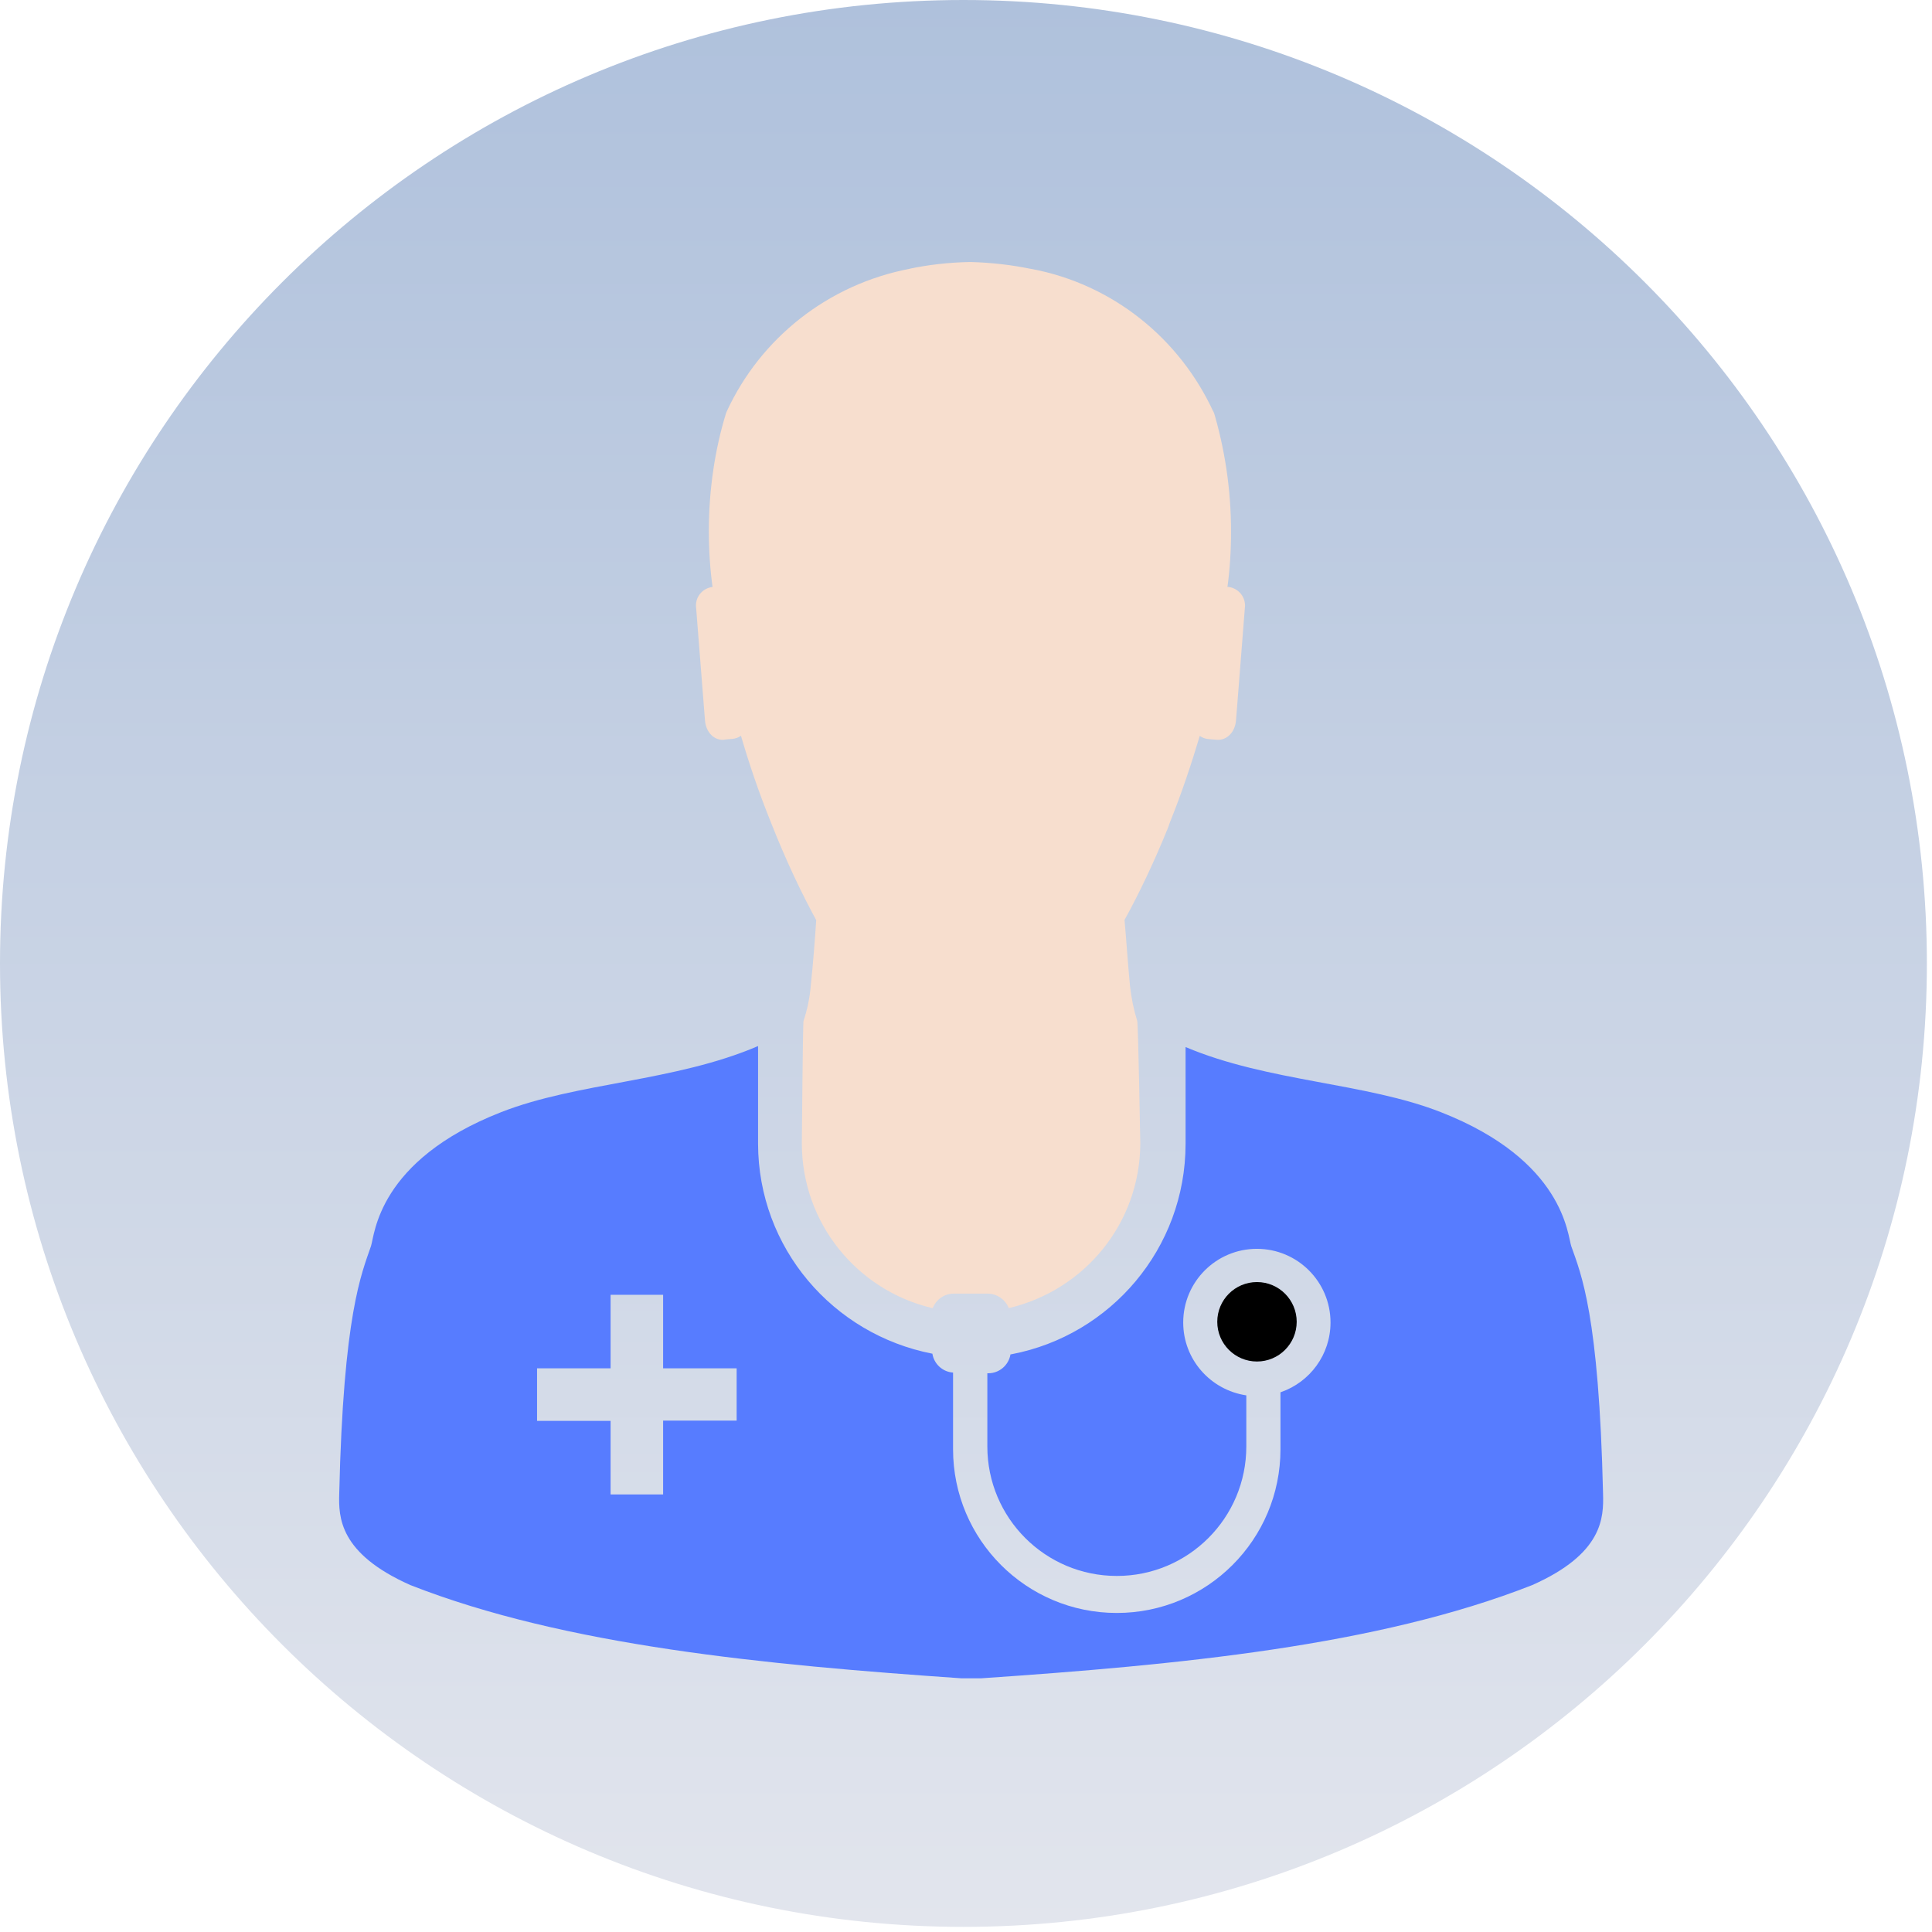
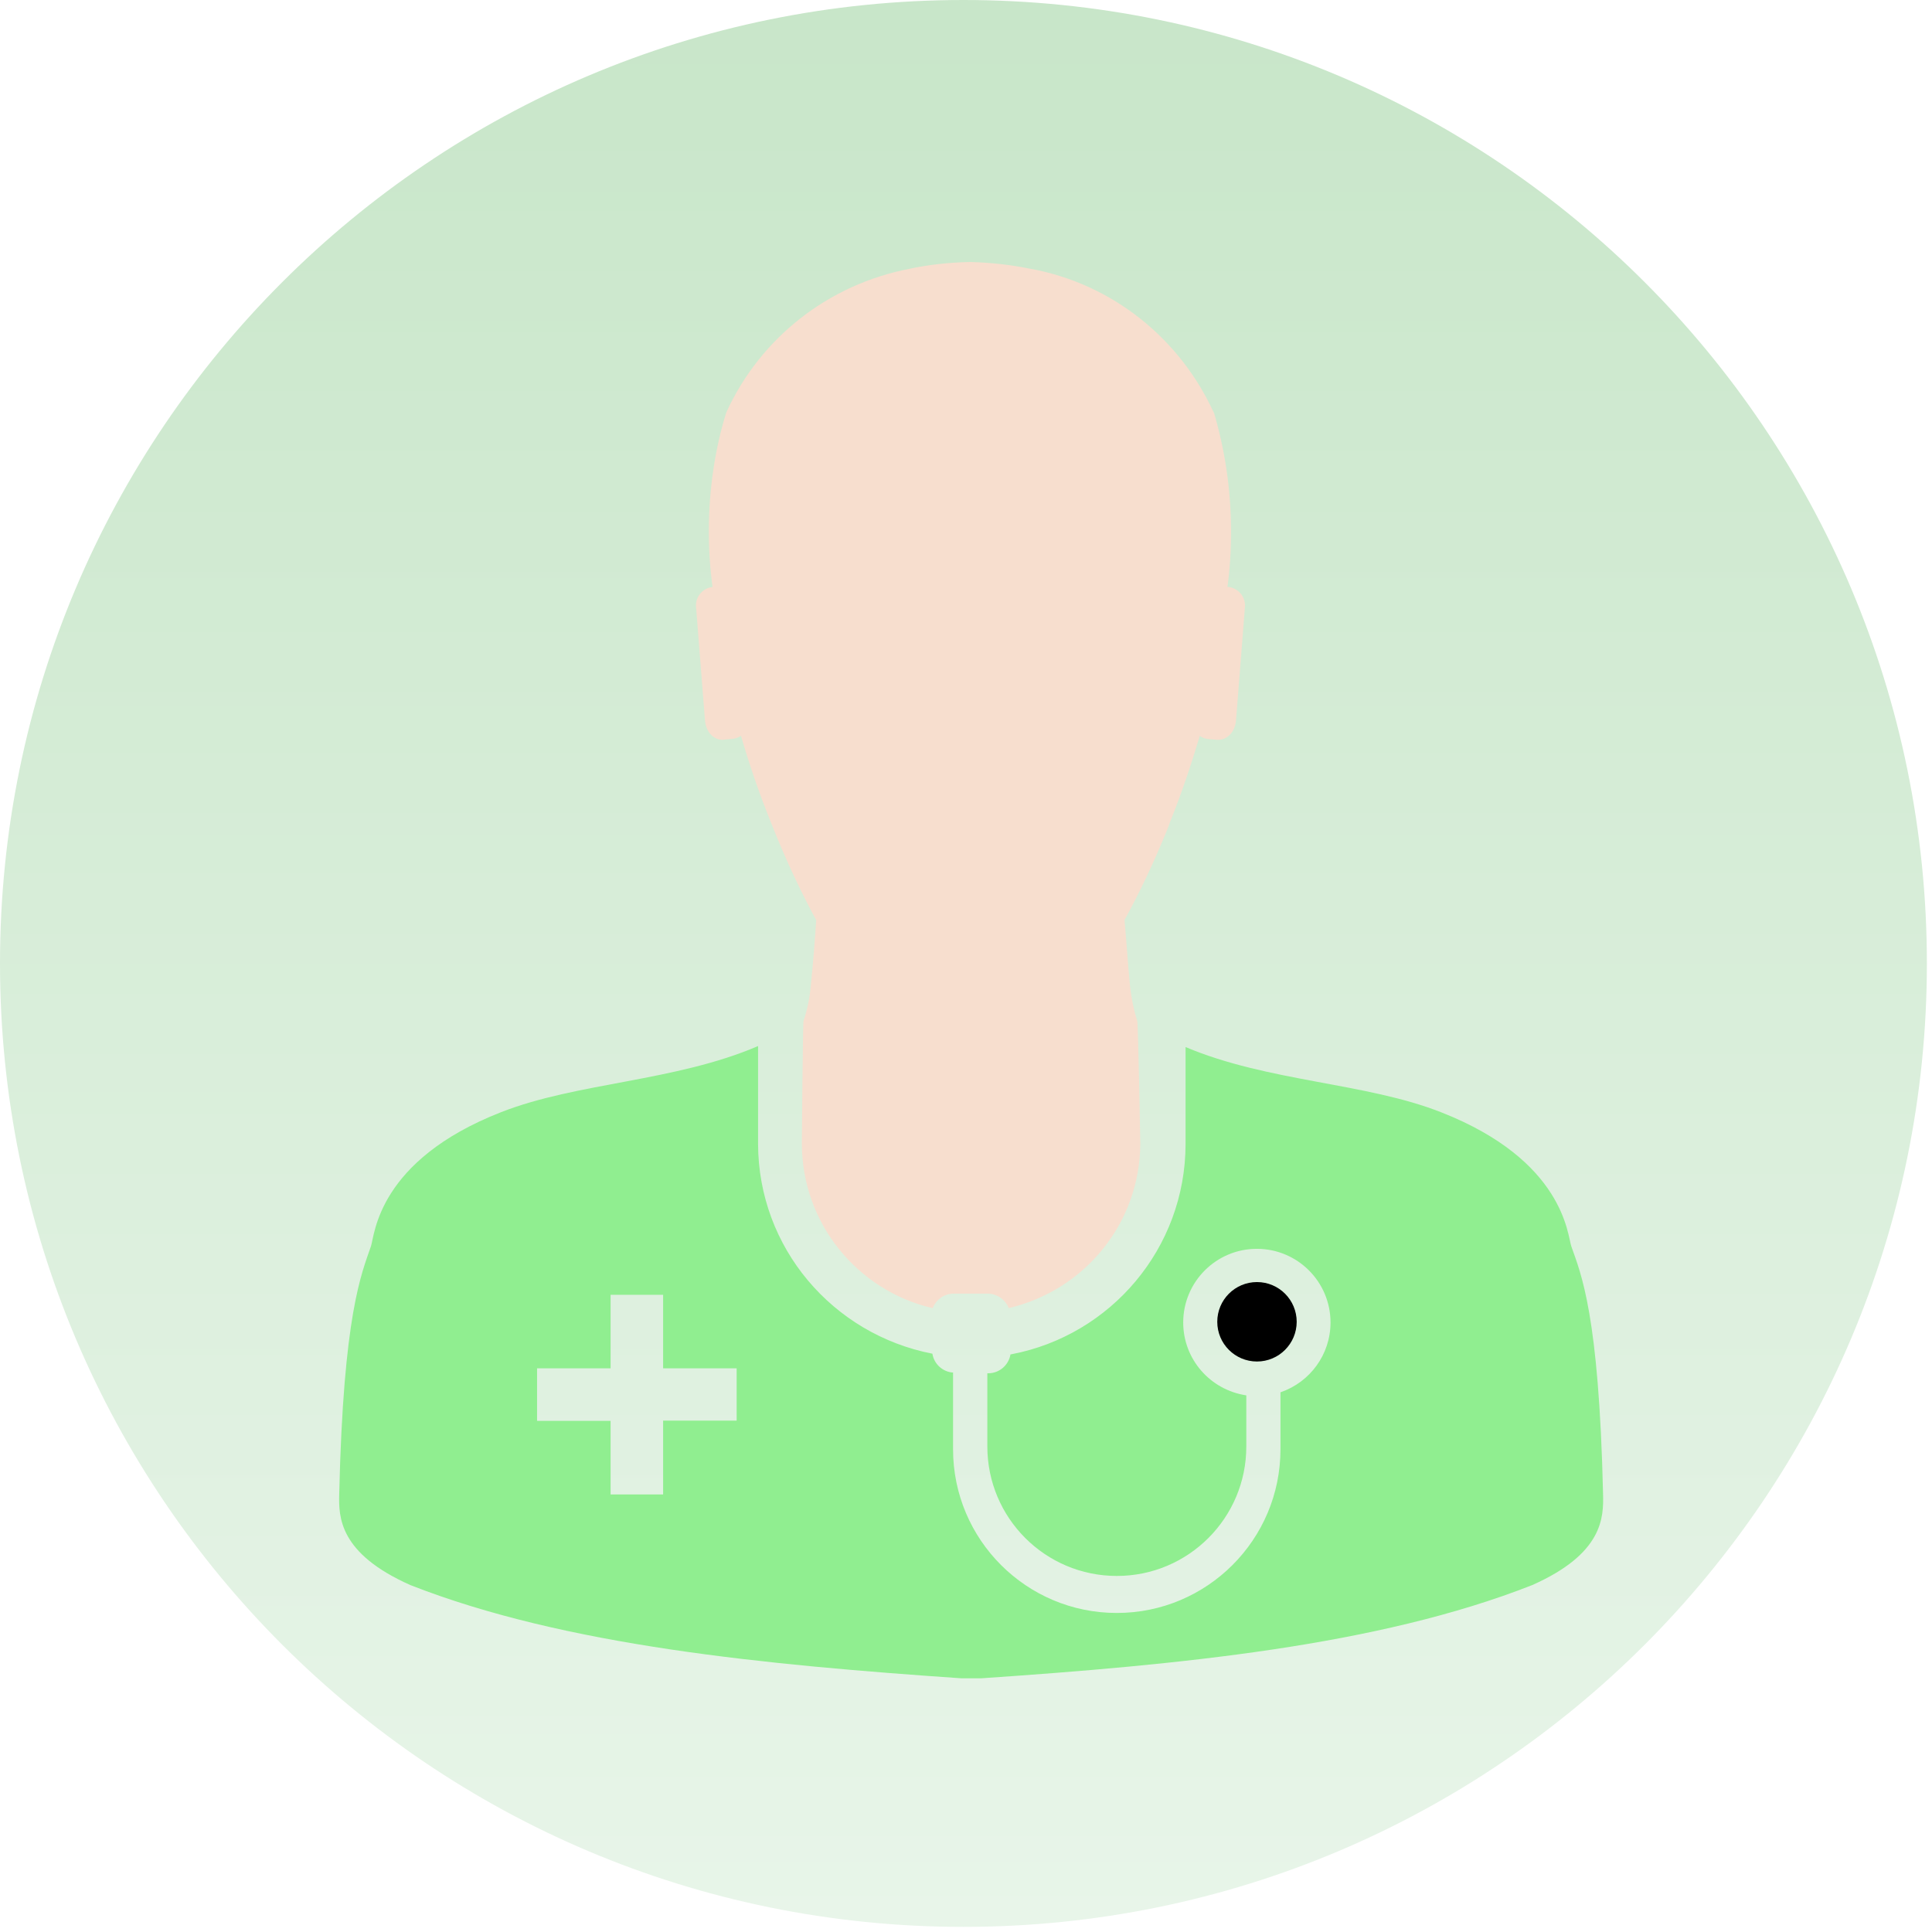
<svg xmlns="http://www.w3.org/2000/svg" width="126" height="126" viewBox="0 0 126 126" fill="none">
  <circle cx="62.833" cy="62.833" r="62.833" fill="url(#paint0_linear_4741_2362)" />
  <path d="M47.248 48.233L47.786 48.187C47.99 48.163 48.175 48.09 48.329 47.983L48.325 47.986C48.841 49.765 49.472 51.635 50.261 53.594C51.274 56.157 52.27 58.263 53.387 60.295L53.233 59.987C53.14 61.388 53.029 62.828 52.882 64.221C52.813 65.079 52.644 65.88 52.386 66.634L52.405 66.565C52.359 66.584 52.294 74.57 52.294 74.57C52.297 79.778 55.904 84.138 60.753 85.297L60.83 85.312C61.05 84.754 61.581 84.366 62.204 84.366H64.413C65.033 84.373 65.564 84.758 65.784 85.301L65.787 85.312C70.726 84.15 74.347 79.789 74.367 74.578C74.367 74.578 74.232 66.623 74.163 66.569C73.951 65.895 73.782 65.102 73.693 64.286L73.689 64.228C73.555 62.828 73.466 61.423 73.339 59.995C74.29 58.278 75.287 56.177 76.164 54.01L76.31 53.602C77.099 51.643 77.711 49.776 78.246 47.994C78.396 48.102 78.581 48.175 78.781 48.198H78.785L79.328 48.244C79.982 48.313 80.559 47.775 80.613 46.94L81.198 39.507C81.198 39.504 81.198 39.5 81.198 39.5C81.198 38.872 80.729 38.357 80.124 38.28H80.117H80.051C80.201 37.198 80.286 35.951 80.286 34.685C80.286 31.921 79.878 29.25 79.12 26.737L79.17 26.933C76.949 22.061 72.546 18.523 67.242 17.534L67.142 17.519C66.003 17.284 64.675 17.126 63.32 17.088H63.286H63.24C61.858 17.115 60.53 17.269 59.245 17.542L59.383 17.519C53.987 18.535 49.592 22.072 47.398 26.829L47.355 26.933C46.639 29.242 46.228 31.898 46.228 34.646C46.228 35.928 46.316 37.19 46.489 38.422L46.474 38.28C45.862 38.349 45.389 38.861 45.389 39.484V39.511L45.974 46.943C46.028 47.798 46.613 48.313 47.244 48.244L47.248 48.233Z" fill="#F7DECE" />
-   <path d="M104.547 97.422C104.278 85.721 103.108 83.073 102.476 81.28C102.226 80.56 102.022 75.695 93.986 72.539C89.059 70.599 82.701 70.561 77.32 68.286V74.614C77.309 81.418 72.436 87.08 65.989 88.316L65.901 88.331C65.782 89.031 65.181 89.555 64.462 89.562H64.392V94.335C64.392 99 68.172 102.779 72.837 102.779C77.501 102.779 81.281 99 81.281 94.335V91.002C78.941 90.652 77.166 88.658 77.166 86.249C77.166 83.597 79.318 81.445 81.97 81.445C84.622 81.445 86.773 83.597 86.773 86.249C86.773 88.35 85.422 90.136 83.544 90.79L83.509 90.802V94.335V94.516C83.509 100.412 78.729 105.193 72.833 105.193C66.936 105.193 62.156 100.412 62.156 94.516C62.156 94.451 62.156 94.389 62.156 94.323V94.331V89.516C61.471 89.47 60.917 88.954 60.809 88.292V88.285C54.304 87.018 49.455 81.376 49.439 74.598V68.221C44.036 70.542 37.639 70.588 32.685 72.531C24.626 75.684 24.441 80.537 24.195 81.268C23.579 83.07 22.394 85.706 22.124 97.414C22.078 98.954 22.124 101.313 26.766 103.376C36.873 107.34 49.894 108.572 62.73 109.457H63.961C76.824 108.58 89.825 107.352 99.925 103.376C104.547 101.325 104.589 98.977 104.547 97.422ZM48.042 92.649H43.247V97.464H39.821V92.665H35.026V89.239H39.821V84.444H43.247V89.239H48.042V92.649Z" fill="#577CFF" />
+   <path d="M104.547 97.422C104.278 85.721 103.108 83.073 102.476 81.28C102.226 80.56 102.022 75.695 93.986 72.539C89.059 70.599 82.701 70.561 77.32 68.286V74.614C77.309 81.418 72.436 87.08 65.989 88.316L65.901 88.331C65.782 89.031 65.181 89.555 64.462 89.562H64.392V94.335C64.392 99 68.172 102.779 72.837 102.779C77.501 102.779 81.281 99 81.281 94.335V91.002C78.941 90.652 77.166 88.658 77.166 86.249C77.166 83.597 79.318 81.445 81.97 81.445C84.622 81.445 86.773 83.597 86.773 86.249C86.773 88.35 85.422 90.136 83.544 90.79L83.509 90.802V94.335V94.516C83.509 100.412 78.729 105.193 72.833 105.193C66.936 105.193 62.156 100.412 62.156 94.516C62.156 94.451 62.156 94.389 62.156 94.323V94.331V89.516C61.471 89.47 60.917 88.954 60.809 88.292V88.285C54.304 87.018 49.455 81.376 49.439 74.598V68.221C44.036 70.542 37.639 70.588 32.685 72.531C24.626 75.684 24.441 80.537 24.195 81.268C23.579 83.07 22.394 85.706 22.124 97.414C22.078 98.954 22.124 101.313 26.766 103.376C36.873 107.34 49.894 108.572 62.73 109.457H63.961C76.824 108.58 89.825 107.352 99.925 103.376C104.547 101.325 104.589 98.977 104.547 97.422ZM48.042 92.649H43.247V97.464H39.821V92.665H35.026V89.239H39.821V84.444H43.247V89.239H48.042V92.649Z" fill="#90EE90" />
  <path d="M84.567 86.207C84.567 84.776 83.409 83.613 81.977 83.613C80.545 83.613 79.387 84.772 79.387 86.204C79.387 87.635 80.545 88.794 81.977 88.794C83.405 88.794 84.563 87.635 84.567 86.207Z" fill="black" />
  <defs>
    <linearGradient id="paint0_linear_4741_2362" x1="62.833" y1="0" x2="62.833" y2="125.665" gradientUnits="userSpaceOnUse">
-       <stop stop-color="#AFC1DC" />
-       <stop offset="1" stop-color="#E2E5ED" />
+       <stop stop-color="#C8E6C9" />
+       <stop offset="1" stop-color="#E8F5E9" />
    </linearGradient>
  </defs>
</svg>
